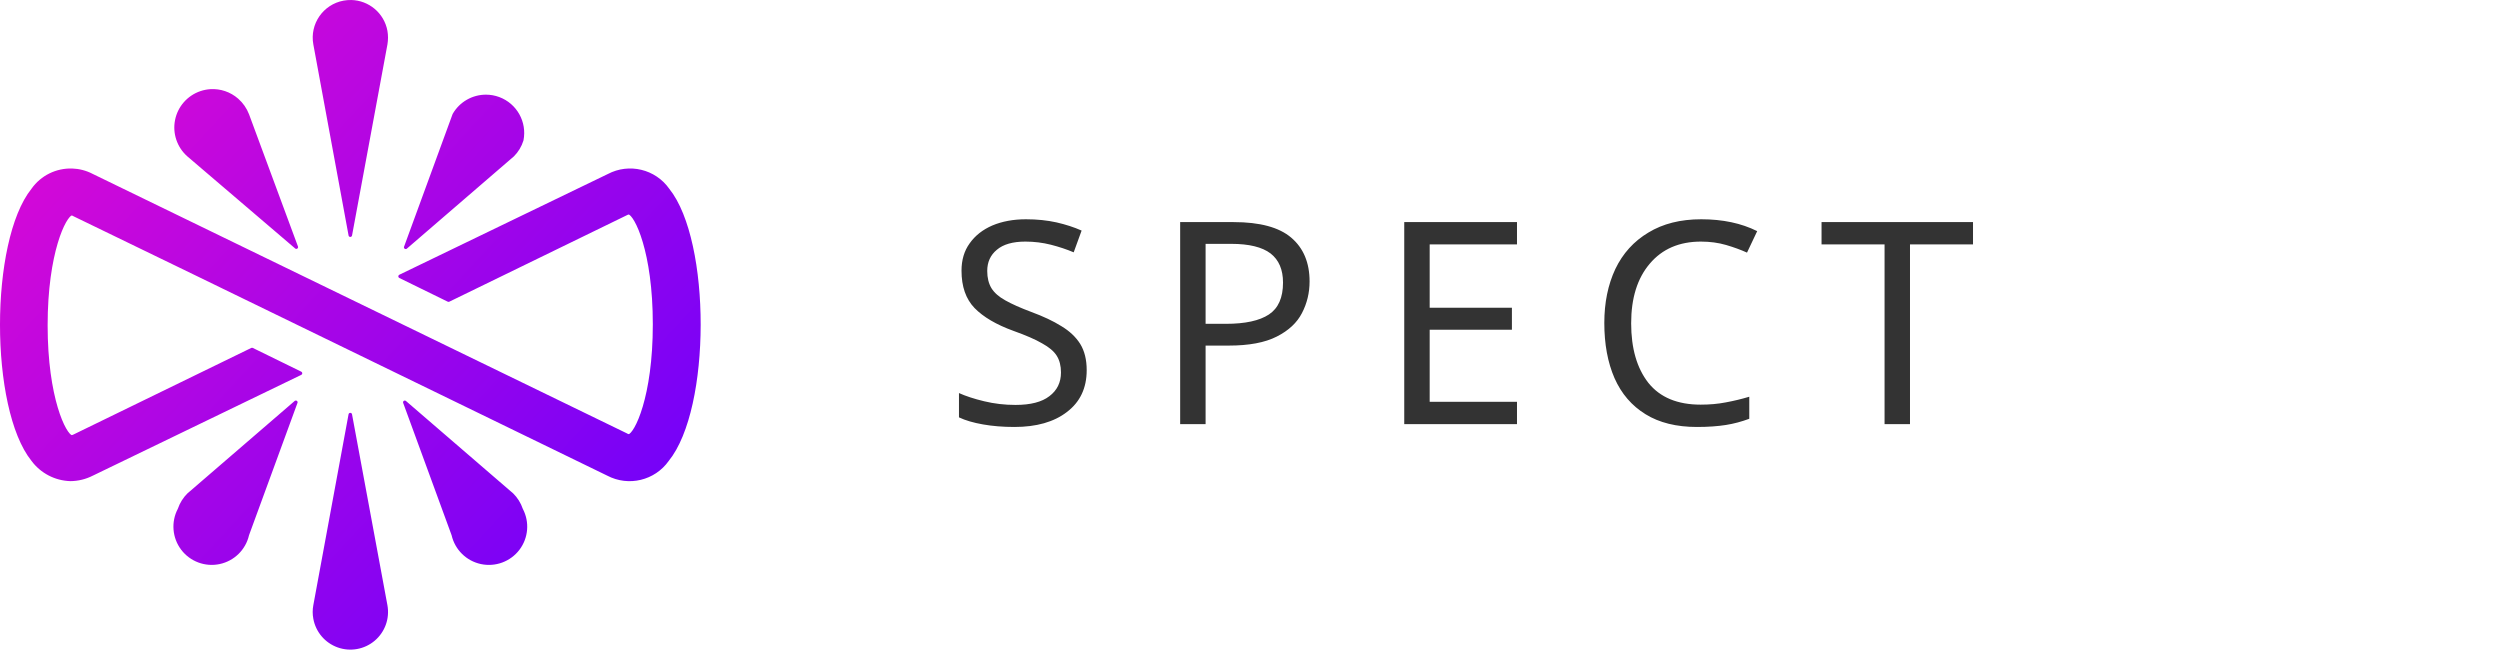
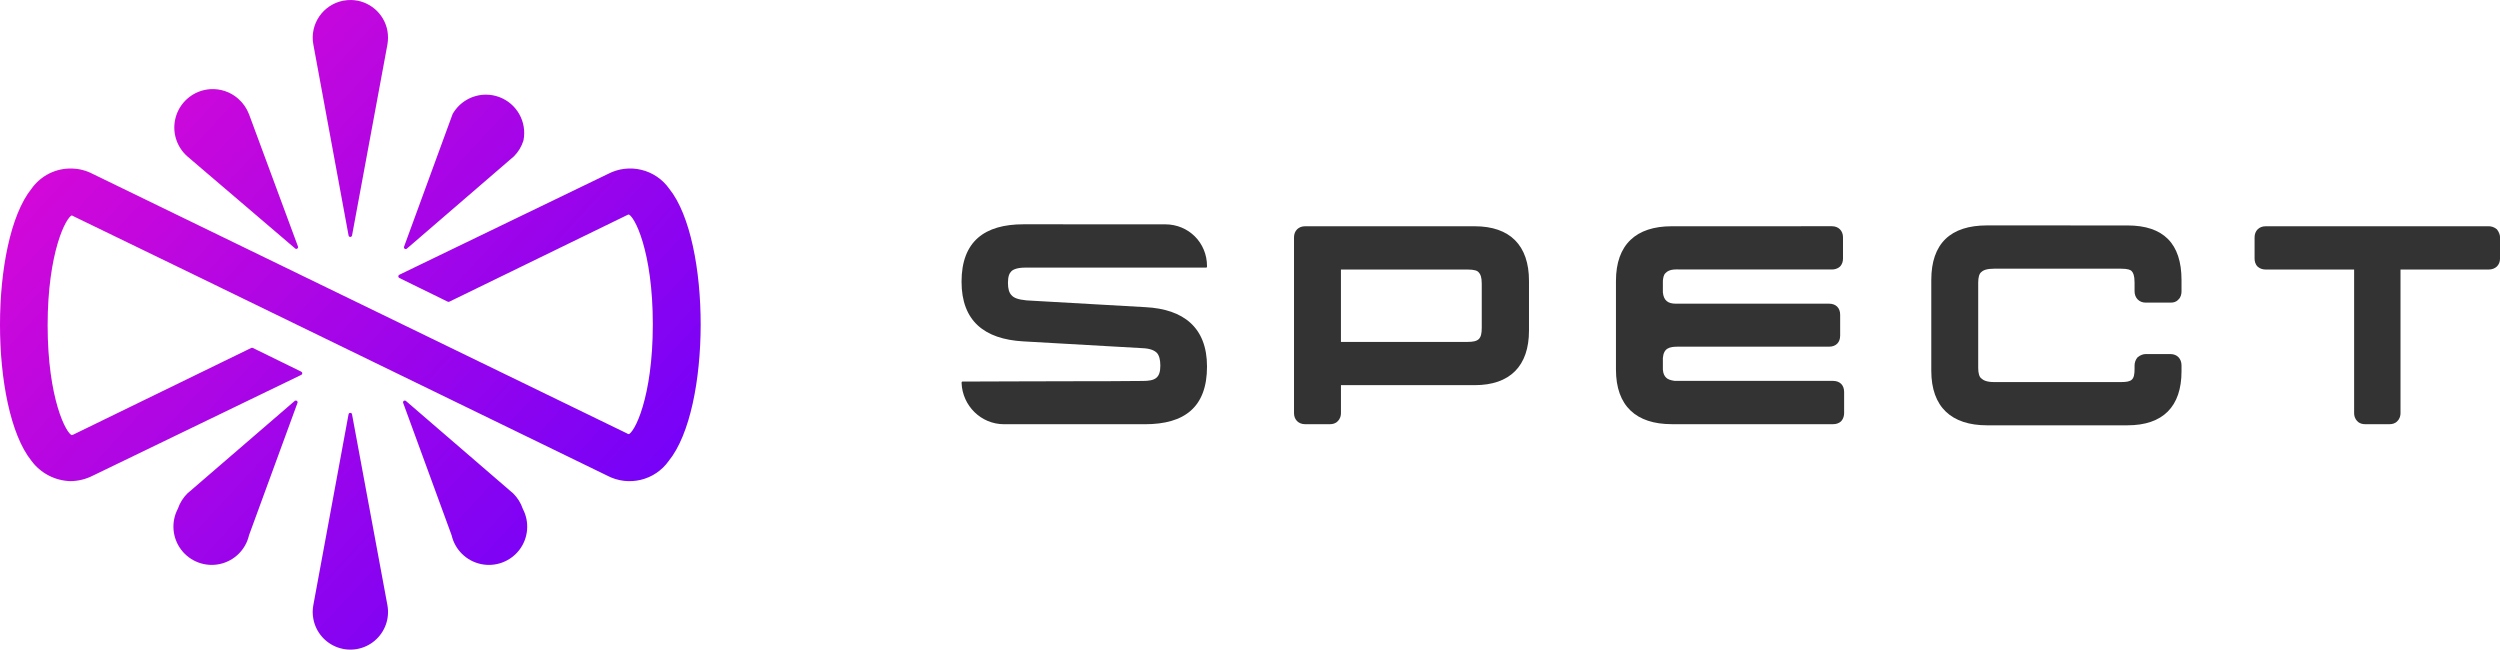
<svg xmlns="http://www.w3.org/2000/svg" xmlns:xlink="http://www.w3.org/1999/xlink" width="138.235mm" height="35.919mm" viewBox="0 0 138.235 35.919" version="1.1" id="svg8">
  <defs id="defs2">
    <linearGradient xlink:href="#paint0_linear_0_1" id="linearGradient1002" x1="238.742" y1="-12.584" x2="290.726" y2="35.513" gradientUnits="userSpaceOnUse" gradientTransform="matrix(0.7439354,0,0,0.7439354,-370.5987,92.86499)" />
    <linearGradient gradientUnits="userSpaceOnUse" y2="1079.56" x2="1812" y1="460.5" x1="616" id="paint0_linear_0_1" gradientTransform="matrix(0.05583726,0,0,0.05583726,51.66569,98.03088)">
      <stop id="stop823" stop-color="#E70AD1" />
      <stop id="stop825" stop-color="#6100FF" offset="1" />
    </linearGradient>
  </defs>
  <g id="layer1" transform="translate(193.1308,-83.39906)">
-     <text xml:space="preserve" style="font-style:normal;font-variant:normal;font-weight:normal;font-stretch:normal;font-size:15.634px;line-height:3.97;font-family:'rigel star';-inkscape-font-specification:'rigel star, Normal';font-variant-ligatures:normal;font-variant-caps:normal;font-variant-numeric:normal;font-feature-settings:normal;text-align:start;letter-spacing:2.931px;word-spacing:0px;writing-mode:lr-tb;text-anchor:start;fill:#333333;fill-opacity:1;stroke:none;stroke-width:0.489" x="-140.901" y="106.854" id="text1006">
-       <tspan id="tspan1004" x="-140.901" y="106.854" style="font-style:normal;font-variant:normal;font-weight:normal;font-stretch:normal;font-size:15.634px;line-height:3.97;font-family:'rigel star';-inkscape-font-specification:'rigel star, Normal';font-variant-ligatures:normal;font-variant-caps:normal;font-variant-numeric:normal;font-feature-settings:normal;text-align:start;letter-spacing:2.931px;writing-mode:lr-tb;text-anchor:start;fill:#333333;fill-opacity:1;stroke:none;stroke-width:0.489">SPECT</tspan>
-     </text>
-     <path style="opacity:1;fill:url(#linearGradient1002);fill-opacity:1;stroke:none;stroke-width:0.196;stroke-linejoin:round" d="m -173.712,83.4 c -0.138,-0.003 -0.279,0.008 -0.42,0.034 -1.131,0.207 -1.881,1.291 -1.673,2.422 v 4.01e-4 l 1.948,10.564 c 0.006,0.046 0.048,0.08 0.095,0.08 0.047,4.5e-5 0.088,-0.034 0.097,-0.08 l 1.957,-10.564 4.4e-4,-0.002 c 0.042,-0.247 0.042,-0.5 0,-0.747 l -4.4e-4,-0.002 c -0.181,-0.989 -1.035,-1.686 -2.003,-1.706 z m -7.785,4.929 c -0.184,0.012 -0.369,0.047 -0.549,0.108 -0.72,0.243 -1.256,0.852 -1.405,1.596 -0.149,0.745 0.11,1.512 0.681,2.014 l 3.8e-4,7.42e-4 5.96,5.09 c 0.032,0.029 0.083,0.032 0.119,0.006 0.036,-0.026 0.051,-0.073 0.036,-0.114 l -2.707,-7.314 -3.8e-4,-4.01e-4 c -0.127,-0.331 -0.332,-0.626 -0.599,-0.86 -0.428,-0.376 -0.982,-0.56 -1.536,-0.526 z m 15.234,0.304 c -0.742,5.29e-4 -1.453,0.392 -1.839,1.068 -0.003,0.005 -0.006,0.01 -0.006,0.015 l -2.681,7.323 c -0.019,0.042 -1e-4,0.089 0.036,0.114 0.037,0.026 0.085,0.022 0.119,-0.006 l 5.915,-5.099 c 10e-4,-0.001 0.003,-0.004 0.006,-0.005 0.243,-0.244 0.423,-0.542 0.525,-0.871 h -4.1e-4 c 0.001,-0.004 0.002,-0.007 0.003,-0.01 0.202,-1.018 -0.364,-2.032 -1.336,-2.395 -0.244,-0.091 -0.494,-0.134 -0.741,-0.134 z m -22.887,4.084 c -0.862,-0.025 -1.713,0.373 -2.239,1.118 -0.587,0.732 -1.021,1.86 -1.309,3.175 -0.289,1.319 -0.433,2.835 -0.433,4.35 0,1.515 0.144,3.031 0.433,4.35 0.288,1.315 0.722,2.444 1.31,3.175 0.507,0.681 1.298,1.093 2.148,1.118 h 0.003 c 0.431,-0.003 0.856,-0.108 1.24,-0.304 3.9e-4,-3.8e-4 7.7e-4,-3.8e-4 0.002,-3.8e-4 l 11.524,-5.572 c 0.032,-0.016 0.055,-0.05 0.055,-0.088 0,-0.037 -0.022,-0.071 -0.055,-0.088 l -2.681,-1.313 c -0.029,-0.013 -0.058,-0.013 -0.085,0 l -9.829,4.787 c -5.1e-4,3.8e-4 -0.002,7.4e-4 -0.002,10e-4 -4.5e-4,3.9e-4 -0.001,3.9e-4 -0.002,3.9e-4 -0.032,0.016 -0.066,0.029 -0.101,0.032 -0.022,-0.01 -0.058,-0.034 -0.11,-0.091 -0.058,-0.065 -0.126,-0.161 -0.199,-0.291 -0.146,-0.259 -0.308,-0.641 -0.459,-1.149 -0.302,-1.016 -0.558,-2.526 -0.558,-4.541 0,-2.015 0.256,-3.525 0.558,-4.541 0.151,-0.508 0.313,-0.89 0.459,-1.149 0.073,-0.129 0.141,-0.226 0.199,-0.291 0.051,-0.057 0.088,-0.082 0.109,-0.091 0.036,0.004 0.067,0.017 0.095,0.036 0.003,0.003 0.006,0.005 0.01,0.007 l 6.889,3.34 c 7.54,3.67 15.08,7.337 22.623,11.002 1.178,0.62 2.632,0.271 3.401,-0.814 0.594,-0.732 1.033,-1.86 1.325,-3.175 0.293,-1.318 0.439,-2.835 0.441,-4.35 0.002,-1.515 -0.141,-3.031 -0.43,-4.35 -0.287,-1.315 -0.721,-2.443 -1.308,-3.175 -0.766,-1.084 -2.218,-1.433 -3.393,-0.815 l -11.534,5.572 c -0.032,0.016 -0.055,0.05 -0.055,0.088 0,0.038 0.022,0.072 0.055,0.088 l 2.681,1.313 c 0.029,0.013 0.058,0.013 0.085,0 l 9.829,-4.787 c 0.002,-6.99e-4 0.003,-0.002 0.006,-0.003 0.029,-0.016 0.061,-0.027 0.093,-0.031 0.022,0.009 0.06,0.035 0.112,0.092 0.059,0.065 0.127,0.161 0.2,0.291 0.146,0.258 0.308,0.64 0.458,1.148 0.301,1.015 0.555,2.526 0.555,4.541 0,2.015 -0.254,3.526 -0.555,4.541 -0.15,0.508 -0.312,0.89 -0.458,1.149 -0.073,0.13 -0.141,0.225 -0.2,0.291 -0.051,0.057 -0.088,0.082 -0.111,0.091 -0.036,-0.003 -0.068,-0.016 -0.099,-0.037 -0.003,-0.002 -0.006,-0.003 -0.01,-0.006 l -29.528,-14.341 c -0.367,-0.193 -0.761,-0.292 -1.153,-0.304 z m 12.371,12.831 c -0.022,7.4e-4 -0.042,0.01 -0.058,0.022 l -5.915,5.099 c -0.001,0.002 -0.003,0.003 -0.006,0.003 -0.245,0.241 -0.43,0.536 -0.54,0.861 -0.382,0.726 -0.31,1.607 0.185,2.262 0.497,0.656 1.33,0.966 2.135,0.792 0.803,-0.173 1.433,-0.794 1.617,-1.594 l 2.679,-7.316 c 0.019,-0.042 3.2e-4,-0.089 -0.036,-0.114 -0.019,-0.013 -0.04,-0.019 -0.061,-0.016 z m 6.038,0 c -0.022,-7.4e-4 -0.043,0.003 -0.061,0.016 -0.037,0.026 -0.052,0.072 -0.036,0.114 l 2.678,7.316 c 0.184,0.8 0.814,1.421 1.618,1.594 0.805,0.173 1.638,-0.136 2.135,-0.792 0.495,-0.655 0.567,-1.536 0.184,-2.262 -0.11,-0.326 -0.295,-0.62 -0.54,-0.861 -0.001,-7.4e-4 -0.003,-0.002 -0.006,-0.003 l -5.915,-5.099 c -0.019,-0.016 -0.037,-0.022 -0.058,-0.022 z m -3.022,0.679 c -0.047,0 -0.088,0.033 -0.095,0.08 l -1.948,10.556 c -0.047,0.248 -0.047,0.503 0,0.75 0.134,0.732 0.648,1.336 1.349,1.585 0.701,0.25 1.482,0.107 2.048,-0.374 0.567,-0.482 0.834,-1.229 0.7,-1.961 l -1.957,-10.556 c -0.006,-0.046 -0.049,-0.08 -0.097,-0.08 z" id="path977" />
+     <g id="g840">
+       <g id="text1006" style="font-style:normal;font-variant:normal;font-weight:normal;font-stretch:normal;font-size:15.634px;line-height:3.97;font-family:'rigel star';-inkscape-font-specification:'rigel star, Normal';font-variant-ligatures:normal;font-variant-caps:normal;font-variant-numeric:normal;font-feature-settings:normal;text-align:start;letter-spacing:2.931px;word-spacing:0px;writing-mode:lr-tb;text-anchor:start;fill:#333333;fill-opacity:1;stroke:none;stroke-width:0.489" aria-label="SPECT">
+         <path id="path822" style="font-style:normal;font-variant:normal;font-weight:normal;font-stretch:normal;font-size:15.634px;line-height:3.97;font-family:'rigel star';-inkscape-font-specification:'rigel star, Normal';font-variant-ligatures:normal;font-variant-caps:normal;font-variant-numeric:normal;font-feature-settings:normal;text-align:start;letter-spacing:2.931px;writing-mode:lr-tb;text-anchor:start;fill:#333333;fill-opacity:1;stroke:none;stroke-width:0.489" d="m -136.539,95.801 c -2.142,0 -3.424,0.938 -3.424,3.174 0,2.189 1.282,3.174 3.393,3.299 l 6.582,0.375 c 0.485,0.016 0.704,0.141 0.829,0.266 0.125,0.141 0.188,0.375 0.188,0.704 0,0.688 -0.297,0.844 -0.969,0.844 -1.376,0.016 -2.642,0.016 -3.893,0.016 -2.079,0 -4.44,0.016 -5.488,0.016 h -0.578 c -0.047,0 -0.062,0.031 -0.062,0.078 0.047,1.266 1.079,2.283 2.345,2.283 h 7.802 c 2.173,0 3.424,-0.938 3.424,-3.189 0,-2.173 -1.313,-3.174 -3.393,-3.283 l -6.582,-0.375 c -0.485,-0.047 -0.704,-0.141 -0.829,-0.281 -0.141,-0.141 -0.203,-0.36 -0.203,-0.688 0,-0.36 0.078,-0.532 0.188,-0.641 0.109,-0.109 0.344,-0.203 0.782,-0.203 h 9.975 c 0.047,0 0.062,-0.016 0.062,-0.063 v -0.016 c 0,-1.298 -1.016,-2.314 -2.314,-2.314 z" />
+         <path id="path824" style="font-style:normal;font-variant:normal;font-weight:normal;font-stretch:normal;font-size:15.634px;line-height:3.97;font-family:'rigel star';-inkscape-font-specification:'rigel star, Normal';font-variant-ligatures:normal;font-variant-caps:normal;font-variant-numeric:normal;font-feature-settings:normal;text-align:start;letter-spacing:2.931px;writing-mode:lr-tb;text-anchor:start;fill:#333333;fill-opacity:1;stroke:none;stroke-width:0.489" d="m -121.58,106.244 c 0,0.36 0.25,0.61 0.61,0.61 h 1.376 c 0.141,0 0.313,-0.031 0.438,-0.172 0.141,-0.141 0.172,-0.313 0.172,-0.438 v -1.548 h 7.395 c 1.954,0 3.002,-1.063 3.002,-3.017 v -2.752 c 0,-1.954 -1.048,-3.017 -3.002,-3.017 h -9.381 c -0.36,0 -0.61,0.25 -0.61,0.61 z m 9.584,-7.942 c 0.391,0 0.563,0.063 0.641,0.172 0.078,0.078 0.156,0.235 0.156,0.61 v 2.439 c 0,0.625 -0.172,0.782 -0.797,0.782 h -6.989 v -4.002 z" />
+         <path id="path826" style="font-style:normal;font-variant:normal;font-weight:normal;font-stretch:normal;font-size:15.634px;line-height:3.97;font-family:'rigel star';-inkscape-font-specification:'rigel star, Normal';font-variant-ligatures:normal;font-variant-caps:normal;font-variant-numeric:normal;font-feature-settings:normal;text-align:start;letter-spacing:2.931px;writing-mode:lr-tb;text-anchor:start;fill:#333333;fill-opacity:1;stroke:none;stroke-width:0.489" d="m -100.698,95.91 c -1.954,0 -3.08,1.001 -3.08,3.017 v 4.909 c 0,2.017 1.126,3.017 3.08,3.017 h 8.927 c 0.141,0 0.313,-0.031 0.453,-0.172 0.125,-0.141 0.156,-0.313 0.156,-0.438 v -1.173 c 0,-0.375 -0.235,-0.61 -0.61,-0.61 h -8.755 c -0.235,-0.031 -0.406,-0.094 -0.485,-0.188 -0.078,-0.078 -0.156,-0.203 -0.172,-0.438 v -0.641 c 0.047,-0.547 0.36,-0.625 0.844,-0.625 h 8.349 c 0.375,0 0.61,-0.235 0.61,-0.61 v -1.157 c 0,-0.375 -0.235,-0.61 -0.61,-0.61 h -8.474 c -0.438,0 -0.672,-0.172 -0.719,-0.625 v -0.641 c 0.016,-0.141 0.031,-0.313 0.141,-0.422 0.235,-0.25 0.594,-0.203 0.891,-0.203 h 8.318 c 0.125,0 0.297,-0.031 0.438,-0.156 0.141,-0.141 0.172,-0.313 0.172,-0.453 v -1.173 c 0,-0.36 -0.25,-0.61 -0.61,-0.61 z" />
+         <path id="path828" style="font-style:normal;font-variant:normal;font-weight:normal;font-stretch:normal;font-size:15.634px;line-height:3.97;font-family:'rigel star';-inkscape-font-specification:'rigel star, Normal';font-variant-ligatures:normal;font-variant-caps:normal;font-variant-numeric:normal;font-feature-settings:normal;text-align:start;letter-spacing:2.931px;writing-mode:lr-tb;text-anchor:start;fill:#333333;fill-opacity:1;stroke:none;stroke-width:0.489" d="m -83.262,95.863 c -2.017,0 -3.08,1.001 -3.08,3.017 v 5.019 c 0,2.017 1.126,3.017 3.08,3.017 h 7.77 c 1.954,0 2.986,-1.032 2.986,-2.986 v -0.328 c 0,-0.36 -0.235,-0.625 -0.61,-0.625 h -1.376 c -0.141,0 -0.297,0.062 -0.438,0.172 -0.125,0.141 -0.172,0.313 -0.172,0.453 v 0.188 c 0,0.61 -0.141,0.735 -0.75,0.735 h -7.02 c -0.391,0 -0.594,-0.094 -0.704,-0.203 -0.109,-0.078 -0.172,-0.281 -0.172,-0.578 v -4.722 c 0,-0.297 0.063,-0.5 0.172,-0.578 0.109,-0.109 0.313,-0.188 0.704,-0.188 h 7.02 c 0.375,0 0.532,0.063 0.594,0.141 0.078,0.078 0.156,0.235 0.156,0.625 v 0.485 c 0,0.36 0.25,0.625 0.61,0.625 h 1.376 c 0.172,0 0.313,-0.031 0.438,-0.172 0.141,-0.125 0.172,-0.313 0.172,-0.453 v -0.625 c 0,-2.017 -1.001,-3.017 -2.986,-3.017 z" />
+         <path id="path830" style="font-style:normal;font-variant:normal;font-weight:normal;font-stretch:normal;font-size:15.634px;line-height:3.97;font-family:'rigel star';-inkscape-font-specification:'rigel star, Normal';font-variant-ligatures:normal;font-variant-caps:normal;font-variant-numeric:normal;font-feature-settings:normal;text-align:start;letter-spacing:2.931px;writing-mode:lr-tb;text-anchor:start;fill:#333333;fill-opacity:1;stroke:none;stroke-width:0.489" d="m -67.856,95.91 c -0.36,0 -0.61,0.25 -0.61,0.61 v 1.173 c 0,0.141 0.031,0.313 0.172,0.453 0.141,0.125 0.313,0.156 0.438,0.156 h 4.894 v 7.942 c 0,0.125 0.031,0.297 0.172,0.438 0.125,0.141 0.297,0.172 0.438,0.172 h 1.345 c 0.141,0 0.313,-0.031 0.438,-0.172 0.141,-0.141 0.172,-0.313 0.172,-0.438 v -7.942 h 4.878 c 0.36,0 0.625,-0.235 0.625,-0.61 v -1.173 c 0,-0.141 -0.063,-0.297 -0.172,-0.438 -0.141,-0.125 -0.313,-0.172 -0.453,-0.172 z" />
+       </g>
+       <path id="path977" d="m -173.712,83.4 c -0.138,-0.003 -0.279,0.008 -0.42,0.034 -1.131,0.207 -1.881,1.291 -1.673,2.422 v 4.01e-4 l 1.948,10.564 c 0.006,0.046 0.048,0.08 0.095,0.08 0.047,4.5e-5 0.088,-0.034 0.097,-0.08 l 1.957,-10.564 4.4e-4,-0.002 c 0.042,-0.247 0.042,-0.5 0,-0.747 l -4.4e-4,-0.002 c -0.181,-0.989 -1.035,-1.686 -2.003,-1.706 z m -7.785,4.929 c -0.184,0.012 -0.369,0.047 -0.549,0.108 -0.72,0.243 -1.256,0.852 -1.405,1.596 -0.149,0.745 0.11,1.512 0.681,2.014 l 3.8e-4,7.42e-4 5.96,5.09 c 0.032,0.029 0.083,0.032 0.119,0.006 0.036,-0.026 0.051,-0.073 0.036,-0.114 l -2.707,-7.314 -3.8e-4,-4.01e-4 c -0.127,-0.331 -0.332,-0.626 -0.599,-0.86 -0.428,-0.376 -0.982,-0.56 -1.536,-0.526 z m 15.234,0.304 c -0.742,5.29e-4 -1.453,0.392 -1.839,1.068 -0.003,0.005 -0.006,0.01 -0.006,0.015 l -2.681,7.323 c -0.019,0.042 -1e-4,0.089 0.036,0.114 0.037,0.026 0.085,0.022 0.119,-0.006 l 5.915,-5.099 c 10e-4,-0.001 0.003,-0.004 0.006,-0.005 0.243,-0.244 0.423,-0.542 0.525,-0.871 h -4.1e-4 c 0.001,-0.004 0.002,-0.007 0.003,-0.01 0.202,-1.018 -0.364,-2.032 -1.336,-2.395 -0.244,-0.091 -0.494,-0.134 -0.741,-0.134 z m -22.887,4.084 c -0.862,-0.025 -1.713,0.373 -2.239,1.118 -0.587,0.732 -1.021,1.86 -1.309,3.175 -0.289,1.319 -0.433,2.835 -0.433,4.35 0,1.515 0.144,3.031 0.433,4.35 0.288,1.315 0.722,2.444 1.31,3.175 0.507,0.681 1.298,1.093 2.148,1.118 h 0.003 c 0.431,-0.003 0.856,-0.108 1.24,-0.304 3.9e-4,-3.8e-4 7.7e-4,-3.8e-4 0.002,-3.8e-4 l 11.524,-5.572 c 0.032,-0.016 0.055,-0.05 0.055,-0.088 0,-0.037 -0.022,-0.071 -0.055,-0.088 l -2.681,-1.313 c -0.029,-0.013 -0.058,-0.013 -0.085,0 l -9.829,4.787 c -5.1e-4,3.8e-4 -0.002,7.4e-4 -0.002,10e-4 -4.5e-4,3.9e-4 -0.001,3.9e-4 -0.002,3.9e-4 -0.032,0.016 -0.066,0.029 -0.101,0.032 -0.022,-0.01 -0.058,-0.034 -0.11,-0.091 -0.058,-0.065 -0.126,-0.161 -0.199,-0.291 -0.146,-0.259 -0.308,-0.641 -0.459,-1.149 -0.302,-1.016 -0.558,-2.526 -0.558,-4.541 0,-2.015 0.256,-3.525 0.558,-4.541 0.151,-0.508 0.313,-0.89 0.459,-1.149 0.073,-0.129 0.141,-0.226 0.199,-0.291 0.051,-0.057 0.088,-0.082 0.109,-0.091 0.036,0.004 0.067,0.017 0.095,0.036 0.003,0.003 0.006,0.005 0.01,0.007 l 6.889,3.34 c 7.54,3.67 15.08,7.337 22.623,11.002 1.178,0.62 2.632,0.271 3.401,-0.814 0.594,-0.732 1.033,-1.86 1.325,-3.175 0.293,-1.318 0.439,-2.835 0.441,-4.35 0.002,-1.515 -0.141,-3.031 -0.43,-4.35 -0.287,-1.315 -0.721,-2.443 -1.308,-3.175 -0.766,-1.084 -2.218,-1.433 -3.393,-0.815 l -11.534,5.572 c -0.032,0.016 -0.055,0.05 -0.055,0.088 0,0.038 0.022,0.072 0.055,0.088 l 2.681,1.313 c 0.029,0.013 0.058,0.013 0.085,0 l 9.829,-4.787 c 0.002,-6.99e-4 0.003,-0.002 0.006,-0.003 0.029,-0.016 0.061,-0.027 0.093,-0.031 0.022,0.009 0.06,0.035 0.112,0.092 0.059,0.065 0.127,0.161 0.2,0.291 0.146,0.258 0.308,0.64 0.458,1.148 0.301,1.015 0.555,2.526 0.555,4.541 0,2.015 -0.254,3.526 -0.555,4.541 -0.15,0.508 -0.312,0.89 -0.458,1.149 -0.073,0.13 -0.141,0.225 -0.2,0.291 -0.051,0.057 -0.088,0.082 -0.111,0.091 -0.036,-0.003 -0.068,-0.016 -0.099,-0.037 -0.003,-0.002 -0.006,-0.003 -0.01,-0.006 l -29.528,-14.341 c -0.367,-0.193 -0.761,-0.292 -1.153,-0.304 z m 12.371,12.831 c -0.022,7.4e-4 -0.042,0.01 -0.058,0.022 l -5.915,5.099 c -0.001,0.002 -0.003,0.003 -0.006,0.003 -0.245,0.241 -0.43,0.536 -0.54,0.861 -0.382,0.726 -0.31,1.607 0.185,2.262 0.497,0.656 1.33,0.966 2.135,0.792 0.803,-0.173 1.433,-0.794 1.617,-1.594 l 2.679,-7.316 c 0.019,-0.042 3.2e-4,-0.089 -0.036,-0.114 -0.019,-0.013 -0.04,-0.019 -0.061,-0.016 z m 6.038,0 c -0.022,-7.4e-4 -0.043,0.003 -0.061,0.016 -0.037,0.026 -0.052,0.072 -0.036,0.114 l 2.678,7.316 c 0.184,0.8 0.814,1.421 1.618,1.594 0.805,0.173 1.638,-0.136 2.135,-0.792 0.495,-0.655 0.567,-1.536 0.184,-2.262 -0.11,-0.326 -0.295,-0.62 -0.54,-0.861 -0.001,-7.4e-4 -0.003,-0.002 -0.006,-0.003 l -5.915,-5.099 c -0.019,-0.016 -0.037,-0.022 -0.058,-0.022 z m -3.022,0.679 c -0.047,0 -0.088,0.033 -0.095,0.08 l -1.948,10.556 c -0.047,0.248 -0.047,0.503 0,0.75 0.134,0.732 0.648,1.336 1.349,1.585 0.701,0.25 1.482,0.107 2.048,-0.374 0.567,-0.482 0.834,-1.229 0.7,-1.961 l -1.957,-10.556 c -0.006,-0.046 -0.049,-0.08 -0.097,-0.08 z" style="opacity:1;fill:url(#linearGradient1002);fill-opacity:1;stroke:none;stroke-width:0.196;stroke-linejoin:round" />
+     </g>
  </g>
</svg>
